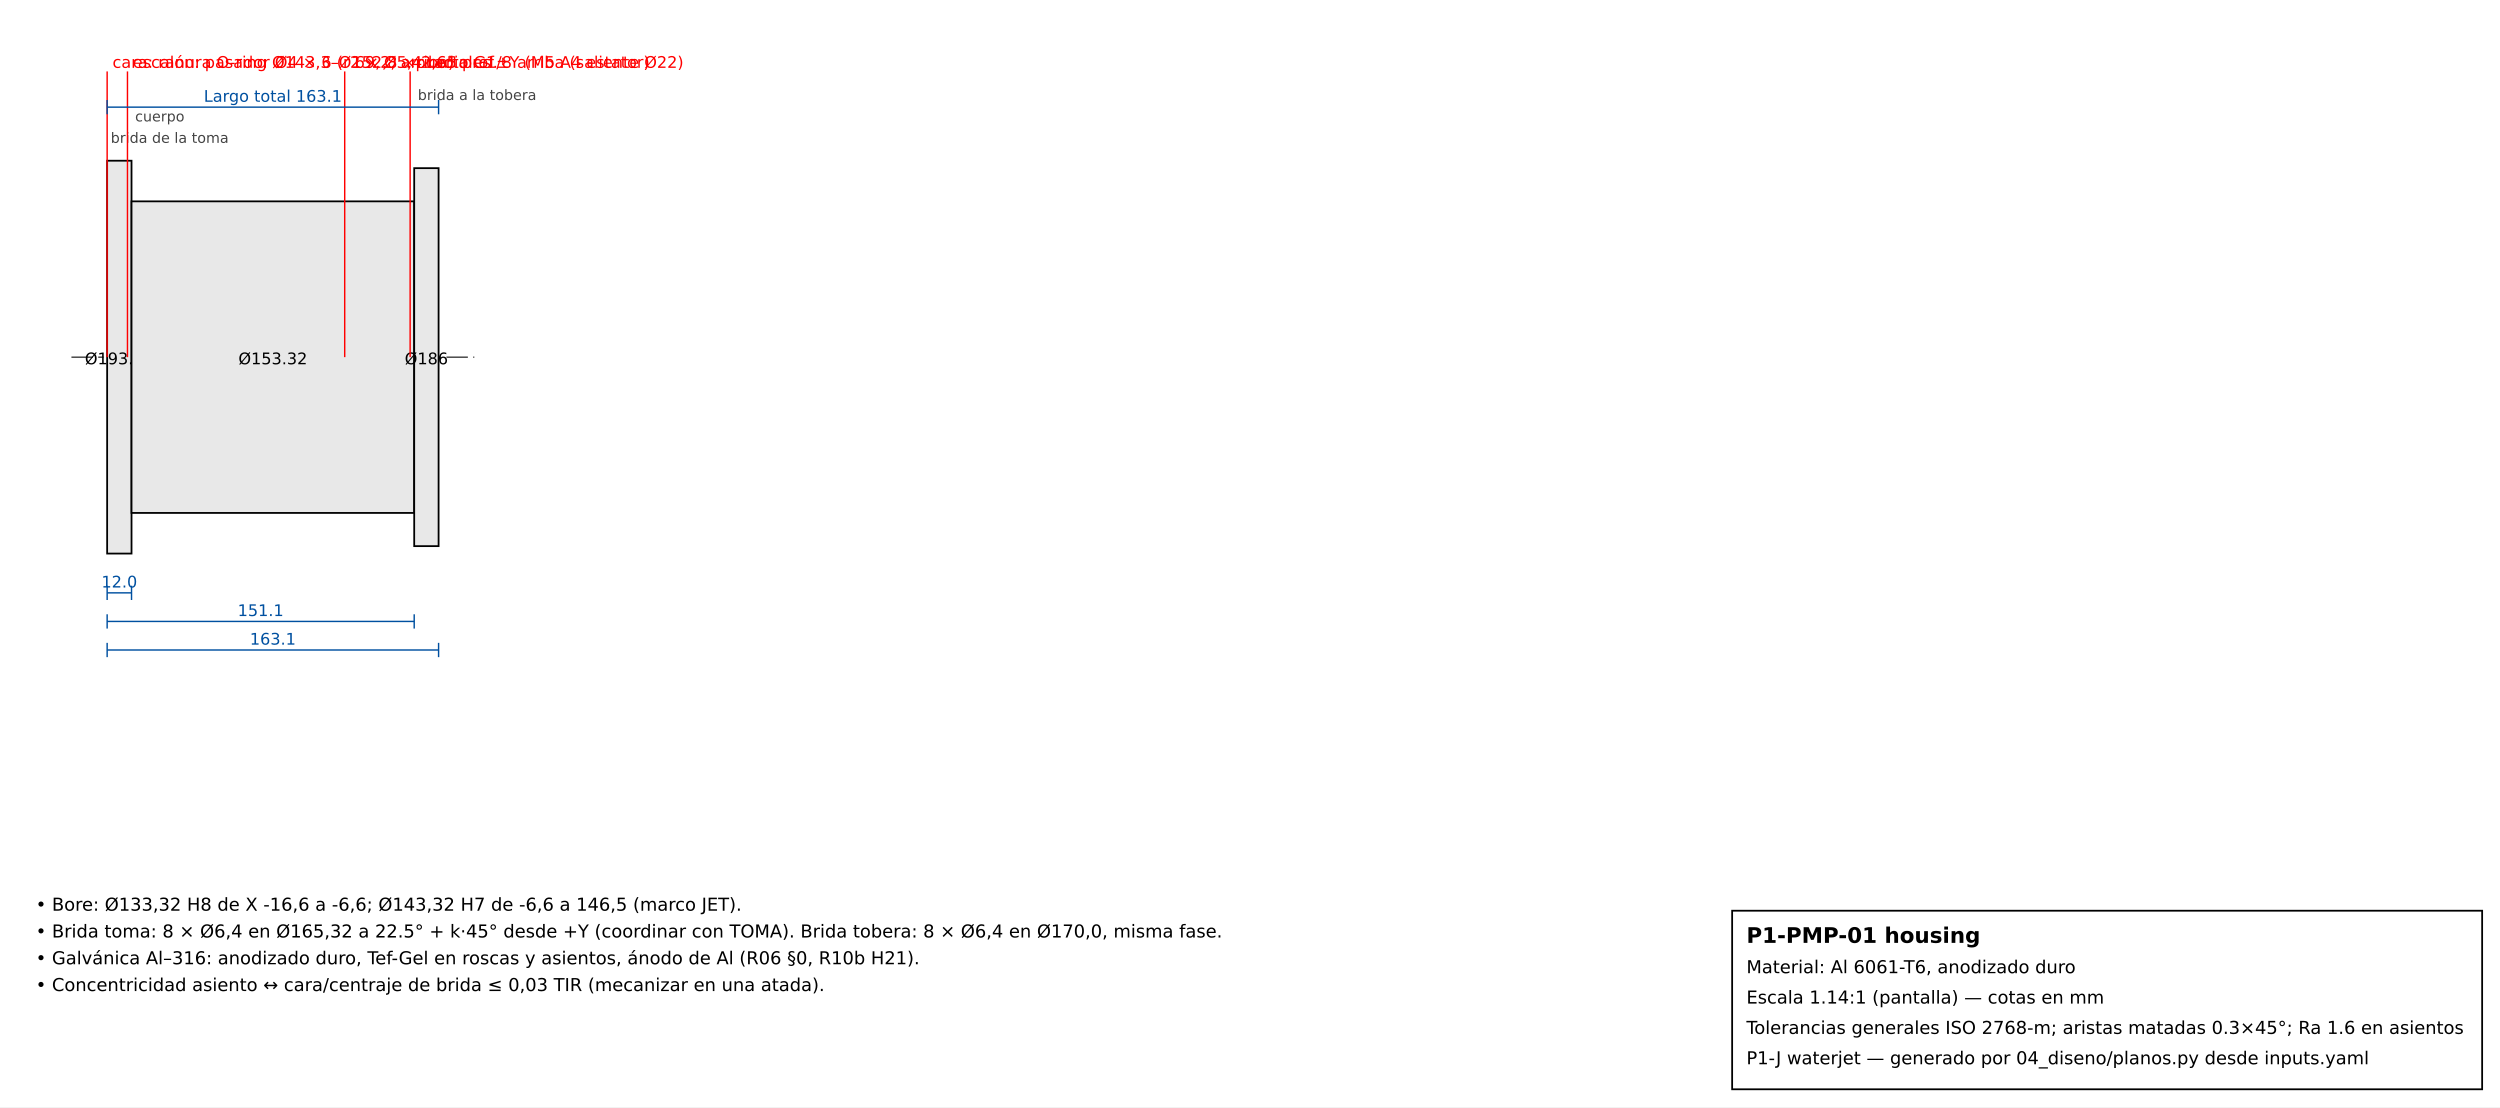
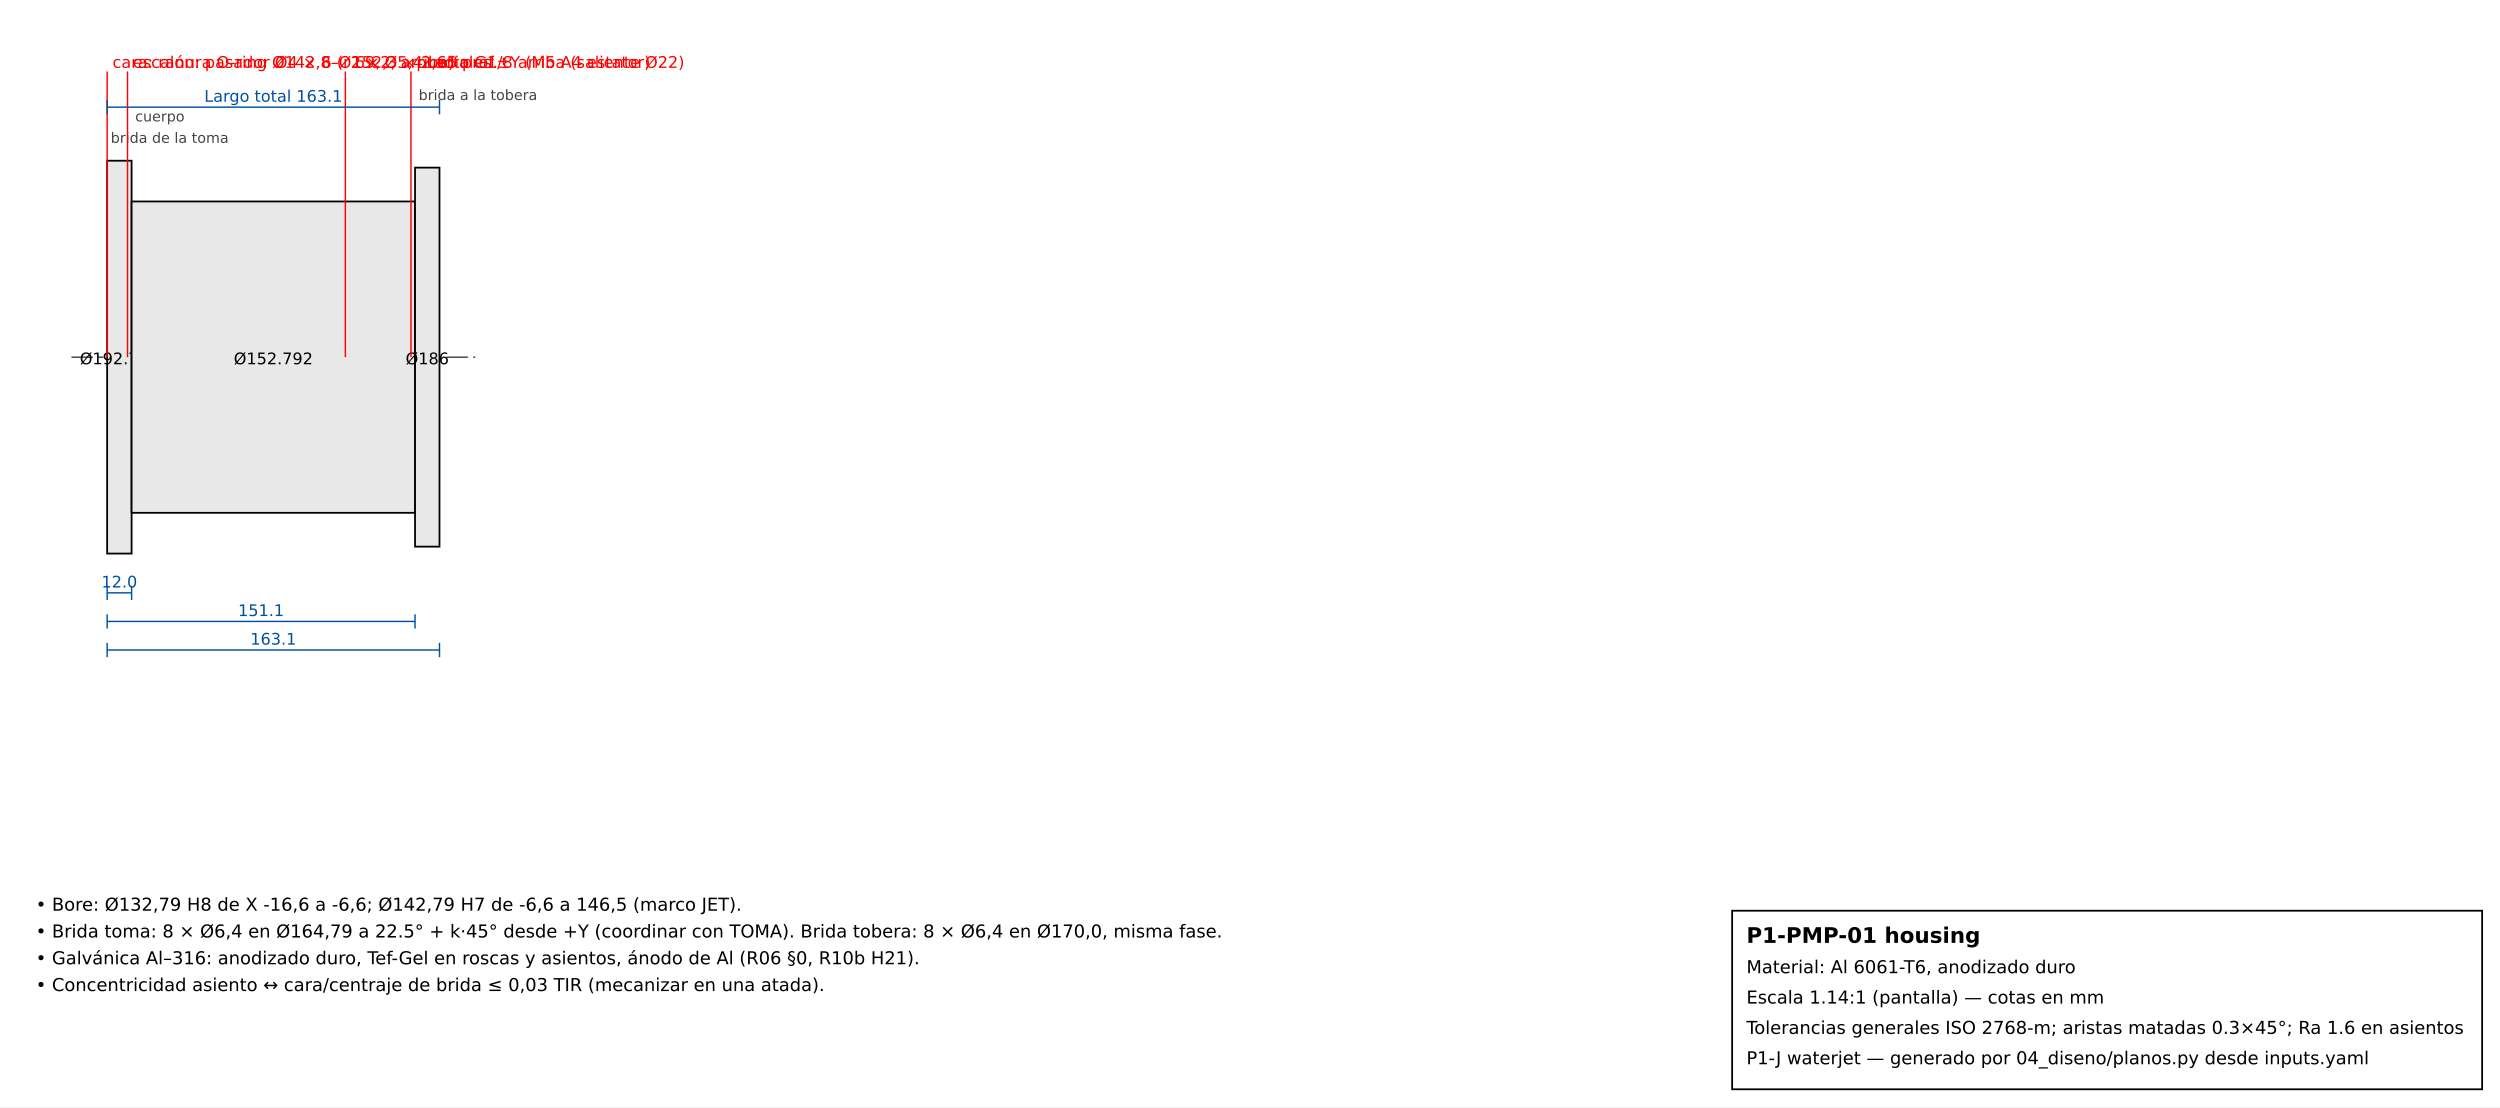
<svg xmlns="http://www.w3.org/2000/svg" baseProfile="full" height="620" version="1.1" width="1400">
  <defs />
  <rect fill="white" height="620" width="1400" x="0" y="0" />
-   <line stroke="black" stroke-dasharray="12,3,3,3" stroke-width="0.6" x1="40" x2="265.609" y1="200" y2="200" />
-   <rect fill="#e8e8e8" height="220.0" stroke="black" stroke-width="1" width="13.656" x="60" y="90.0" />
-   <text font-family="DejaVu Sans" font-size="9" text-anchor="middle" x="66.828" y="204">Ø193.32</text>
-   <line stroke="#0050a0" stroke-width="0.8" x1="60" x2="73.656" y1="332.0" y2="332.0" />
+   <line stroke="black" stroke-dasharray="12,3,3,3" stroke-width="0.6" x1="40" x2="266.118" y1="200" y2="200" />
+   <rect fill="#e8e8e8" height="220.0" stroke="black" stroke-width="1" width="13.694" x="60" y="90.0" />
+   <text font-family="DejaVu Sans" font-size="9" text-anchor="middle" x="66.847" y="204">Ø192.792</text>
+   <line stroke="#0050a0" stroke-width="0.8" x1="60" x2="73.694" y1="332.0" y2="332.0" />
  <line stroke="#0050a0" stroke-width="0.8" x1="60" x2="60" y1="328.0" y2="336.0" />
-   <line stroke="#0050a0" stroke-width="0.8" x1="73.656" x2="73.656" y1="328.0" y2="336.0" />
-   <text fill="#0050a0" font-family="DejaVu Sans" font-size="9" text-anchor="middle" x="66.828" y="329.0">12.0</text>
+   <line stroke="#0050a0" stroke-width="0.8" x1="73.694" x2="73.694" y1="328.0" y2="336.0" />
+   <text fill="#0050a0" font-family="DejaVu Sans" font-size="9" text-anchor="middle" x="66.847" y="329.0">12.0</text>
  <text fill="#444" font-family="DejaVu Sans" font-size="8" x="62" y="80.0">brida de la toma</text>
-   <rect fill="#e8e8e8" height="174.48" stroke="black" stroke-width="1" width="158.297" x="73.656" y="112.76" />
-   <text font-family="DejaVu Sans" font-size="9" text-anchor="middle" x="152.805" y="204">Ø153.32</text>
-   <line stroke="#0050a0" stroke-width="0.8" x1="60" x2="231.953" y1="348.0" y2="348.0" />
+   <rect fill="#e8e8e8" height="174.355" stroke="black" stroke-width="1" width="158.731" x="73.694" y="112.823" />
+   <text font-family="DejaVu Sans" font-size="9" text-anchor="middle" x="153.059" y="204">Ø152.792</text>
+   <line stroke="#0050a0" stroke-width="0.8" x1="60" x2="232.424" y1="348.0" y2="348.0" />
  <line stroke="#0050a0" stroke-width="0.8" x1="60" x2="60" y1="344.0" y2="352.0" />
-   <line stroke="#0050a0" stroke-width="0.8" x1="231.953" x2="231.953" y1="344.0" y2="352.0" />
-   <text fill="#0050a0" font-family="DejaVu Sans" font-size="9" text-anchor="middle" x="145.977" y="345.0">151.1</text>
-   <text fill="#444" font-family="DejaVu Sans" font-size="8" x="75.656" y="68.0">cuerpo</text>
-   <rect fill="#e8e8e8" height="211.67" stroke="black" stroke-width="1" width="13.656" x="231.953" y="94.165" />
-   <text font-family="DejaVu Sans" font-size="9" text-anchor="middle" x="238.781" y="204">Ø186</text>
-   <line stroke="#0050a0" stroke-width="0.8" x1="60" x2="245.609" y1="364.0" y2="364.0" />
+   <line stroke="#0050a0" stroke-width="0.8" x1="232.424" x2="232.424" y1="344.0" y2="352.0" />
+   <text fill="#0050a0" font-family="DejaVu Sans" font-size="9" text-anchor="middle" x="146.212" y="345.0">151.1</text>
+   <text fill="#444" font-family="DejaVu Sans" font-size="8" x="75.694" y="68.0">cuerpo</text>
+   <rect fill="#e8e8e8" height="212.249" stroke="black" stroke-width="1" width="13.694" x="232.424" y="93.875" />
+   <text font-family="DejaVu Sans" font-size="9" text-anchor="middle" x="239.271" y="204">Ø186</text>
+   <line stroke="#0050a0" stroke-width="0.8" x1="60" x2="246.118" y1="364.0" y2="364.0" />
  <line stroke="#0050a0" stroke-width="0.8" x1="60" x2="60" y1="360.0" y2="368.0" />
-   <line stroke="#0050a0" stroke-width="0.8" x1="245.609" x2="245.609" y1="360.0" y2="368.0" />
-   <text fill="#0050a0" font-family="DejaVu Sans" font-size="9" text-anchor="middle" x="152.805" y="361.0">163.1</text>
-   <text fill="#444" font-family="DejaVu Sans" font-size="8" x="233.953" y="56.0">brida a la tobera</text>
+   <line stroke="#0050a0" stroke-width="0.8" x1="246.118" x2="246.118" y1="360.0" y2="368.0" />
+   <text fill="#0050a0" font-family="DejaVu Sans" font-size="9" text-anchor="middle" x="153.059" y="361.0">163.1</text>
+   <text fill="#444" font-family="DejaVu Sans" font-size="8" x="234.424" y="56.0">brida a la tobera</text>
  <line stroke="red" stroke-width="0.8" x1="60.0" x2="60.0" y1="40.0" y2="200" />
-   <text fill="red" font-family="DejaVu Sans" font-size="9" x="63.0" y="38.0">cara: ranura O-ring Ø143,3–Ø152,8 × 2,65 prof.</text>
-   <line stroke="red" stroke-width="0.8" x1="71.38" x2="71.38" y1="40.0" y2="200" />
-   <text fill="red" font-family="DejaVu Sans" font-size="9" x="74.38" y="38.0">escalón: pasador Ø4 × 6 (r 69,2, arriba)</text>
-   <line stroke="red" stroke-width="0.8" x1="193.033" x2="193.033" y1="40.0" y2="200" />
-   <text fill="red" font-family="DejaVu Sans" font-size="9" x="196.033" y="38.0">2 × Ø5,4 radiales ±Y (M5 A4 estator)</text>
-   <line stroke="red" stroke-width="0.8" x1="229.677" x2="229.677" y1="40.0" y2="200" />
-   <text fill="red" font-family="DejaVu Sans" font-size="9" x="232.677" y="38.0">puerto G1/8 arriba (saliente Ø22)</text>
-   <line stroke="#0050a0" stroke-width="0.8" x1="60" x2="245.609" y1="60" y2="60" />
+   <text fill="red" font-family="DejaVu Sans" font-size="9" x="63.0" y="38.0">cara: ranura O-ring Ø142,8–Ø152,3 × 2,65 prof.</text>
+   <line stroke="red" stroke-width="0.8" x1="71.411" x2="71.411" y1="40.0" y2="200" />
+   <text fill="red" font-family="DejaVu Sans" font-size="9" x="74.411" y="38.0">escalón: pasador Ø4 × 6 (r 69,2, arriba)</text>
+   <line stroke="red" stroke-width="0.8" x1="193.398" x2="193.398" y1="40.0" y2="200" />
+   <text fill="red" font-family="DejaVu Sans" font-size="9" x="196.398" y="38.0">2 × Ø5,4 radiales ±Y (M5 A4 estator)</text>
+   <line stroke="red" stroke-width="0.8" x1="230.142" x2="230.142" y1="40.0" y2="200" />
+   <text fill="red" font-family="DejaVu Sans" font-size="9" x="233.142" y="38.0">puerto G1/8 arriba (saliente Ø22)</text>
+   <line stroke="#0050a0" stroke-width="0.8" x1="60" x2="246.118" y1="60" y2="60" />
  <line stroke="#0050a0" stroke-width="0.8" x1="60" x2="60" y1="56" y2="64" />
-   <line stroke="#0050a0" stroke-width="0.8" x1="245.609" x2="245.609" y1="56" y2="64" />
-   <text fill="#0050a0" font-family="DejaVu Sans" font-size="9" text-anchor="middle" x="152.805" y="57">Largo total 163.1</text>
+   <line stroke="#0050a0" stroke-width="0.8" x1="246.118" x2="246.118" y1="56" y2="64" />
+   <text fill="#0050a0" font-family="DejaVu Sans" font-size="9" text-anchor="middle" x="153.059" y="57">Largo total 163.1</text>
  <g font-family="DejaVu Sans" font-size="11">
    <rect fill="none" height="100" stroke="black" width="420" x="970" y="510" />
    <text font-size="12" font-weight="bold" x="978" y="528">P1-PMP-01  housing</text>
    <text font-size="10" font-weight="normal" x="978" y="545">Material: Al 6061-T6, anodizado duro</text>
    <text font-size="10" font-weight="normal" x="978" y="562">Escala 1.14:1 (pantalla)  —  cotas en mm</text>
    <text font-size="10" font-weight="normal" x="978" y="579">Tolerancias generales ISO 2768-m; aristas matadas 0.3×45°; Ra 1.6 en asientos</text>
    <text font-size="10" font-weight="normal" x="978" y="596">P1-J waterjet — generado por 04_diseno/planos.py desde inputs.yaml</text>
-     <text font-size="10" x="20" y="510">• Bore: Ø133,32 H8 de X -16,6 a -6,6; Ø143,32 H7 de -6,6 a 146,5 (marco JET).</text>
-     <text font-size="10" x="20" y="525">• Brida toma: 8 × Ø6,4 en Ø165,32 a 22.5° + k·45° desde +Y (coordinar con TOMA). Brida tobera: 8 × Ø6,4 en Ø170,0, misma fase.</text>
+     <text font-size="10" x="20" y="510">• Bore: Ø132,79 H8 de X -16,6 a -6,6; Ø142,79 H7 de -6,6 a 146,5 (marco JET).</text>
+     <text font-size="10" x="20" y="525">• Brida toma: 8 × Ø6,4 en Ø164,79 a 22.5° + k·45° desde +Y (coordinar con TOMA). Brida tobera: 8 × Ø6,4 en Ø170,0, misma fase.</text>
    <text font-size="10" x="20" y="540">• Galvánica Al–316: anodizado duro, Tef-Gel en roscas y asientos, ánodo de Al (R06 §0, R10b H21).</text>
    <text font-size="10" x="20" y="555">• Concentricidad asiento ↔ cara/centraje de brida ≤ 0,03 TIR (mecanizar en una atada).</text>
  </g>
</svg>
